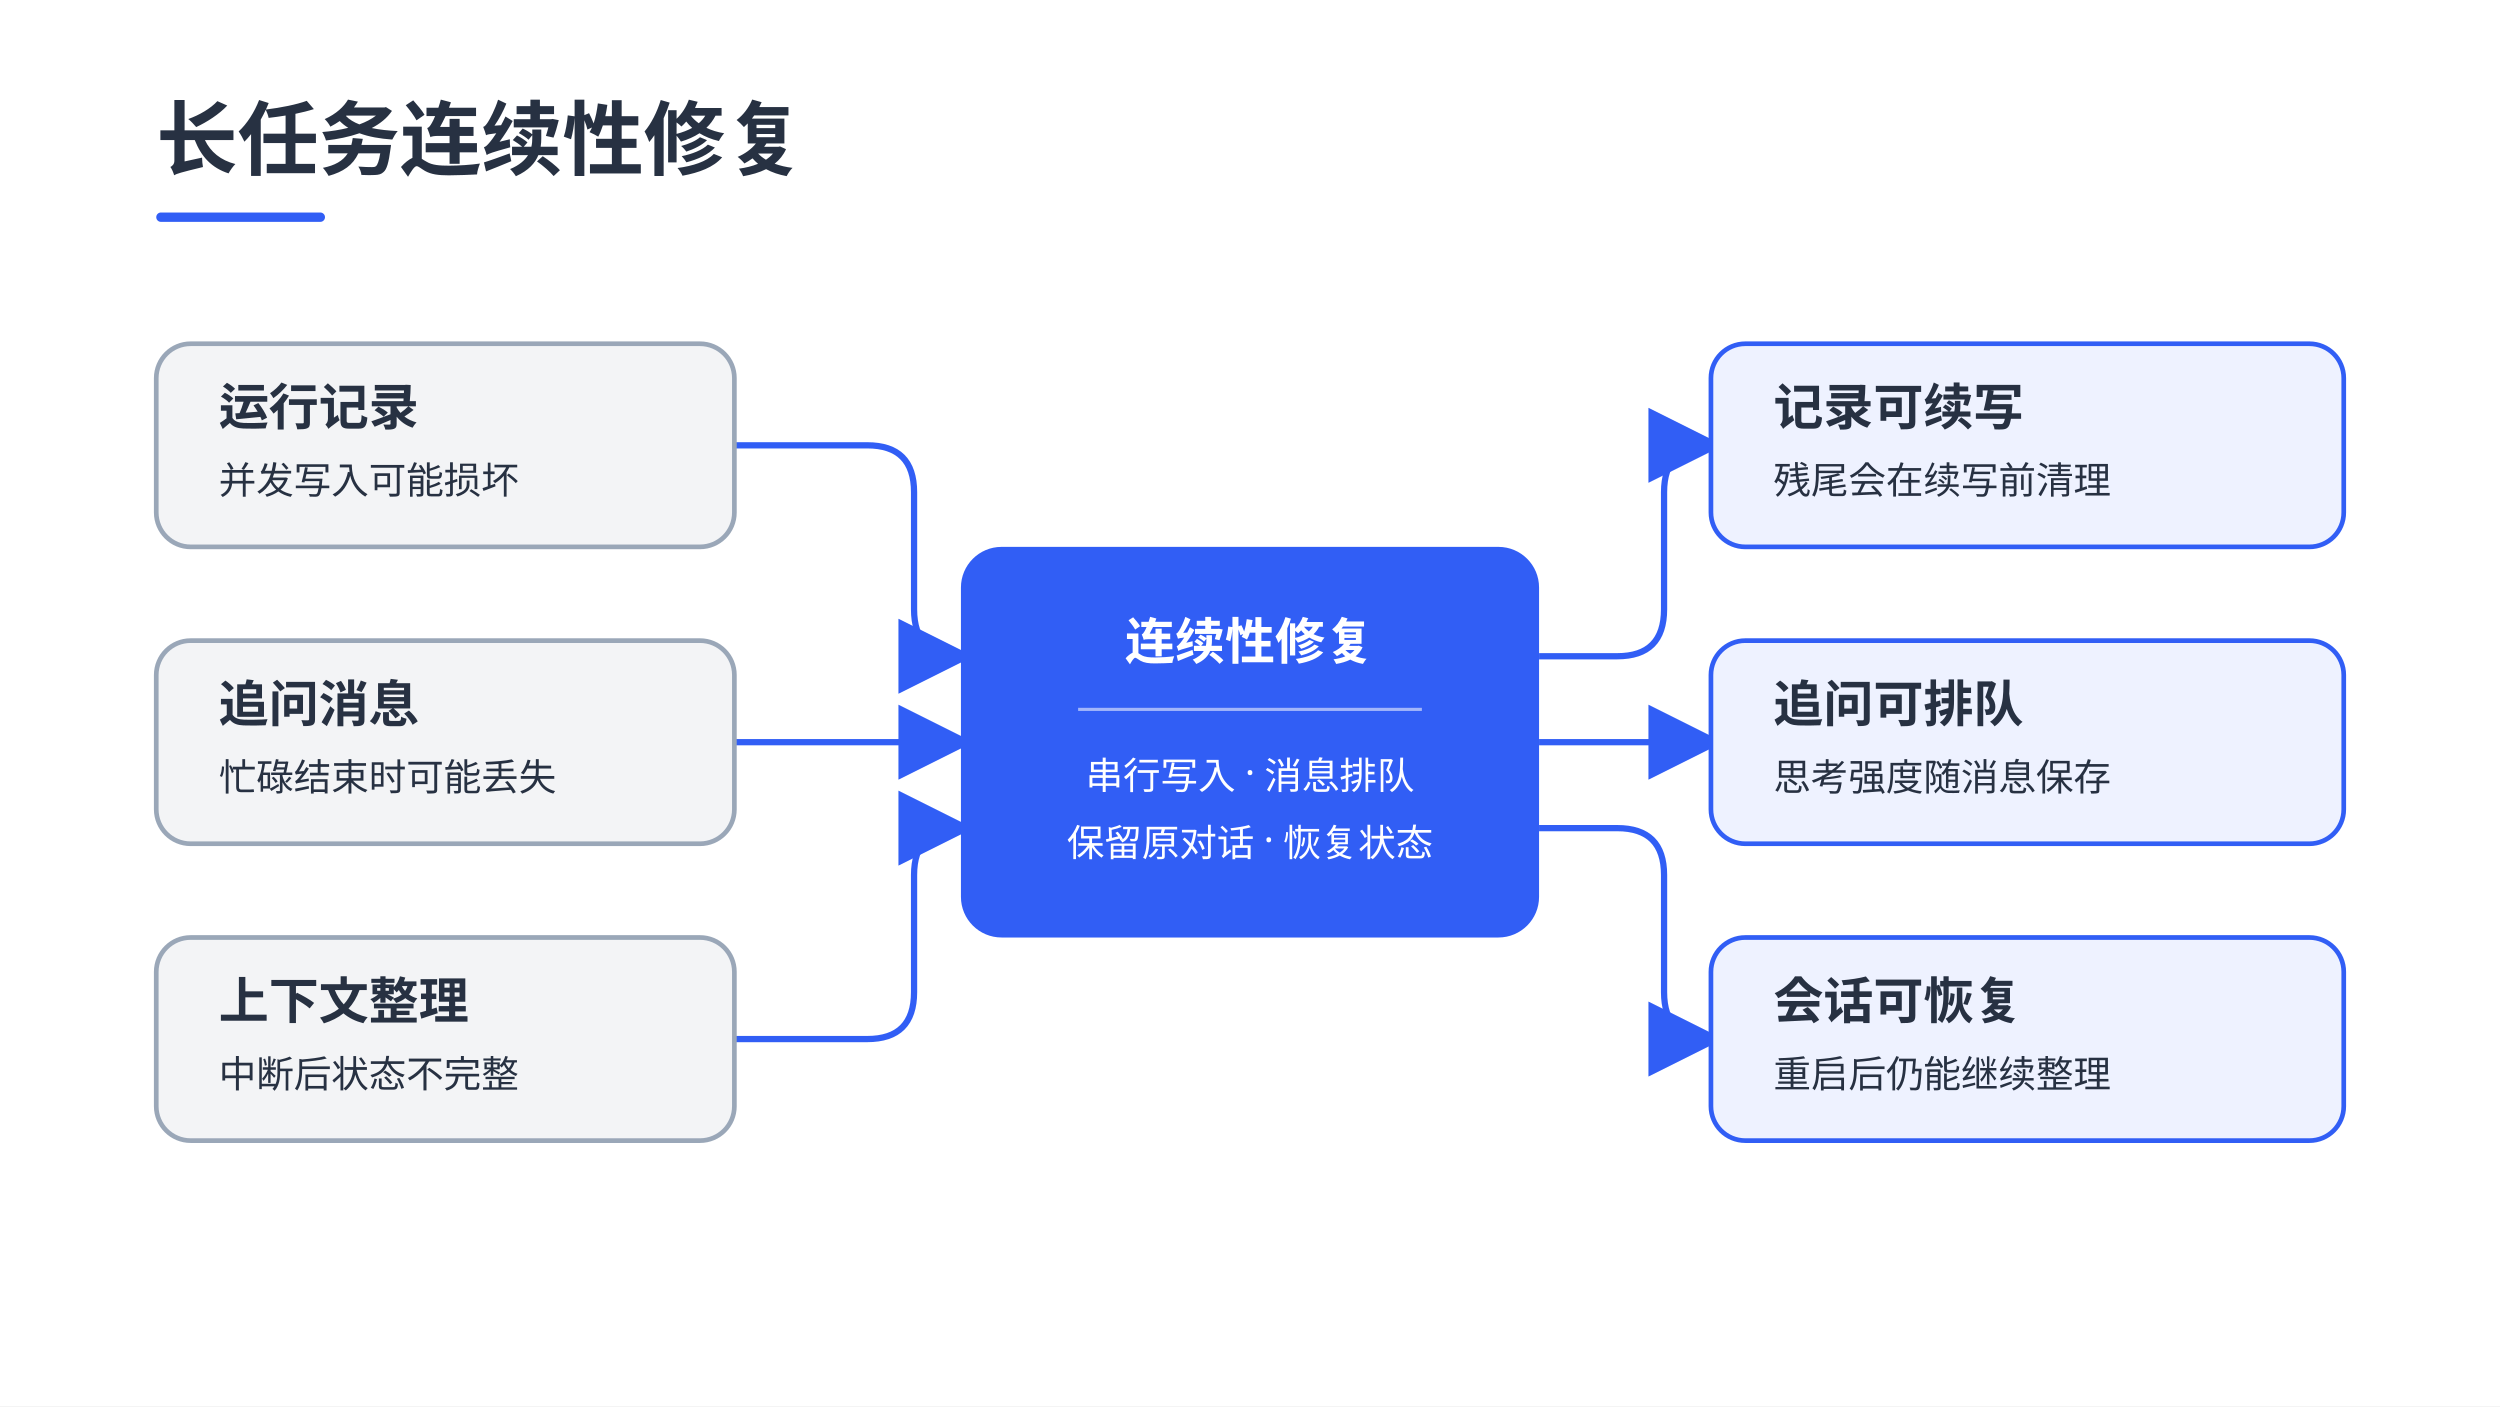
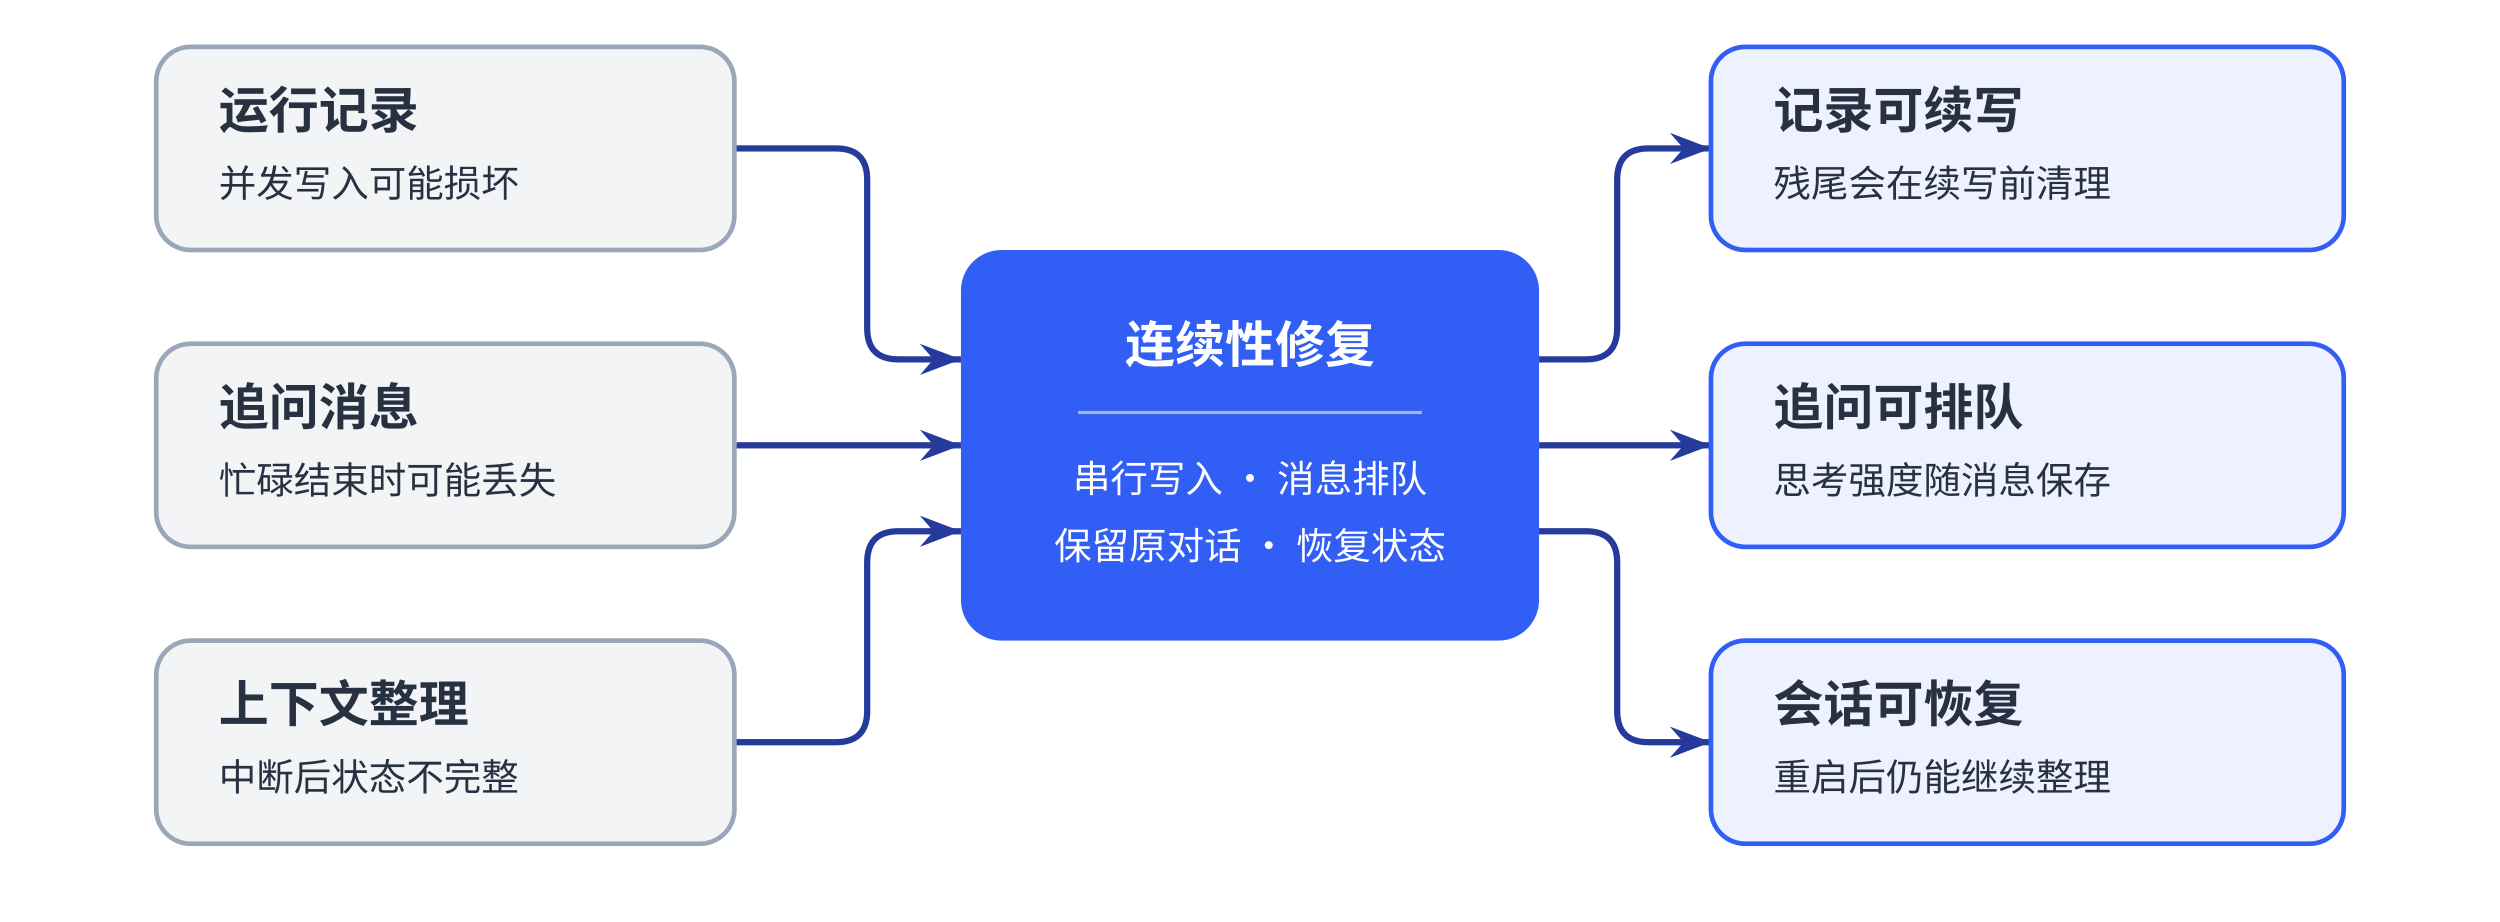
- <svg xmlns="http://www.w3.org/2000/svg" viewBox="0 0 1600 900" width="1600" height="900">
+ <svg xmlns="http://www.w3.org/2000/svg" viewBox="0 190 1600 590" width="1600" height="590">
  <defs>
-     <marker id="arrow-blue" markerWidth="12" markerHeight="12" refX="10" refY="6" orient="auto" markerUnits="strokeWidth">
-       <path d="M0,0 L12,6 L0,12 Z" fill="#315EF5" />
+     <marker id="arrow-blue" viewBox="0 -2 6 4" refX="5.67" refY="0" markerWidth="9" markerHeight="6" orient="auto" markerUnits="strokeWidth">
+       <path d="M5.67 0 L1.29 1.66 L2.74 0 L1.29 -1.66 Z" fill="#253A9B" />
    </marker>
    <style>
-       .cn { font-family: SimSun, "Songti SC", serif; fill: #273142; }
+       .cn { font-family: "Noto Sans CJK SC", "Source Han Sans SC", "Microsoft YaHei", sans-serif; fill: #273142; }
      .en { font-family: "Times New Roman", serif; }
      .title { font-size: 52px; font-weight: 700; }
      .node-title { font-size: 32px; font-weight: 700; }
      .desc { font-size: 24px; }
      .white { fill: #FFFFFF; }
    </style>
  </defs>
  <rect width="1600" height="900" fill="#FFFFFF" />
-   <text x="100" y="108" class="cn title">长任务连续性修复</text>
-   <rect x="100" y="136" width="108" height="6" rx="3" fill="#315EF5" />
-   <path d="M470 285 H555 Q585 285 585 315 V390 Q585 420 615 420" fill="none" stroke="#315EF5" stroke-width="4" marker-end="url(#arrow-blue)" />
-   <path d="M470 475 H615" fill="none" stroke="#315EF5" stroke-width="4" marker-end="url(#arrow-blue)" />
-   <path d="M470 665 H555 Q585 665 585 635 V560 Q585 530 615 530" fill="none" stroke="#315EF5" stroke-width="4" marker-end="url(#arrow-blue)" />
-   <path d="M985 420 H1035 Q1065 420 1065 390 V315 Q1065 285 1095 285" fill="none" stroke="#315EF5" stroke-width="4" marker-end="url(#arrow-blue)" />
-   <path d="M985 475 H1095" fill="none" stroke="#315EF5" stroke-width="4" marker-end="url(#arrow-blue)" />
-   <path d="M985 530 H1035 Q1065 530 1065 560 V635 Q1065 665 1095 665" fill="none" stroke="#315EF5" stroke-width="4" marker-end="url(#arrow-blue)" />
+   <path d="M470 285 H535 Q555 285 555 305 V400 Q555 420 575 420 H615" fill="none" stroke="#253A9B" stroke-width="4" marker-end="url(#arrow-blue)" />
+   <path d="M470 475 H615" fill="none" stroke="#253A9B" stroke-width="4" marker-end="url(#arrow-blue)" />
+   <path d="M470 665 H535 Q555 665 555 645 V550 Q555 530 575 530 H615" fill="none" stroke="#253A9B" stroke-width="4" marker-end="url(#arrow-blue)" />
+   <path d="M985 420 H1015 Q1035 420 1035 400 V305 Q1035 285 1055 285 H1095" fill="none" stroke="#253A9B" stroke-width="4" marker-end="url(#arrow-blue)" />
+   <path d="M985 475 H1095" fill="none" stroke="#253A9B" stroke-width="4" marker-end="url(#arrow-blue)" />
+   <path d="M985 530 H1015 Q1035 530 1035 550 V645 Q1035 665 1055 665 H1095" fill="none" stroke="#253A9B" stroke-width="4" marker-end="url(#arrow-blue)" />
  <g>
    <rect x="100" y="220" width="370" height="130" rx="22" fill="#F3F4F6" stroke="#9AA7B8" stroke-width="3" />
    <text x="140" y="272" class="cn node-title">运行记录</text>
    <text x="140" y="316" class="cn desc">并发写入可能损坏</text>
  </g>
  <g>
    <rect x="100" y="410" width="370" height="130" rx="22" fill="#F3F4F6" stroke="#9AA7B8" stroke-width="3" />
    <text x="140" y="462" class="cn node-title">追问消息</text>
    <text x="140" y="506" class="cn desc">忙碌结束时可能丢失</text>
  </g>
  <g>
    <rect x="100" y="600" width="370" height="130" rx="22" fill="#F3F4F6" stroke="#9AA7B8" stroke-width="3" />
    <text x="140" y="652" class="cn node-title">上下文整理</text>
    <text x="140" y="696" class="cn desc">中断后状态不完整</text>
  </g>
  <g>
    <rect x="615" y="350" width="370" height="250" rx="26" fill="#315EF5" />
    <text x="800" y="422" text-anchor="middle" class="cn node-title white">连续性修复</text>
    <line x1="690" y1="454" x2="910" y2="454" stroke="#FFFFFF" stroke-width="2" opacity="0.55" />
    <text x="800" y="505" text-anchor="middle" class="cn desc white">串行写入 · 消息排队</text>
    <text x="800" y="548" text-anchor="middle" class="cn desc white">保留原对话 · 恢复状态</text>
  </g>
  <g>
    <rect x="1095" y="220" width="405" height="130" rx="22" fill="#EEF2FF" stroke="#315EF5" stroke-width="3" />
    <text x="1135" y="272" class="cn node-title">记录可续写</text>
    <text x="1135" y="316" class="cn desc">残尾会在续写前清理</text>
  </g>
  <g>
    <rect x="1095" y="410" width="405" height="130" rx="22" fill="#EEF2FF" stroke="#315EF5" stroke-width="3" />
    <text x="1135" y="462" class="cn node-title">追问可排队</text>
    <text x="1135" y="506" class="cn desc">思考强度随消息保存</text>
  </g>
  <g>
    <rect x="1095" y="600" width="405" height="130" rx="22" fill="#EEF2FF" stroke="#315EF5" stroke-width="3" />
    <text x="1135" y="652" class="cn node-title">会话可恢复</text>
    <text x="1135" y="696" class="cn desc">重启后仍能继续整理</text>
  </g>
</svg>
